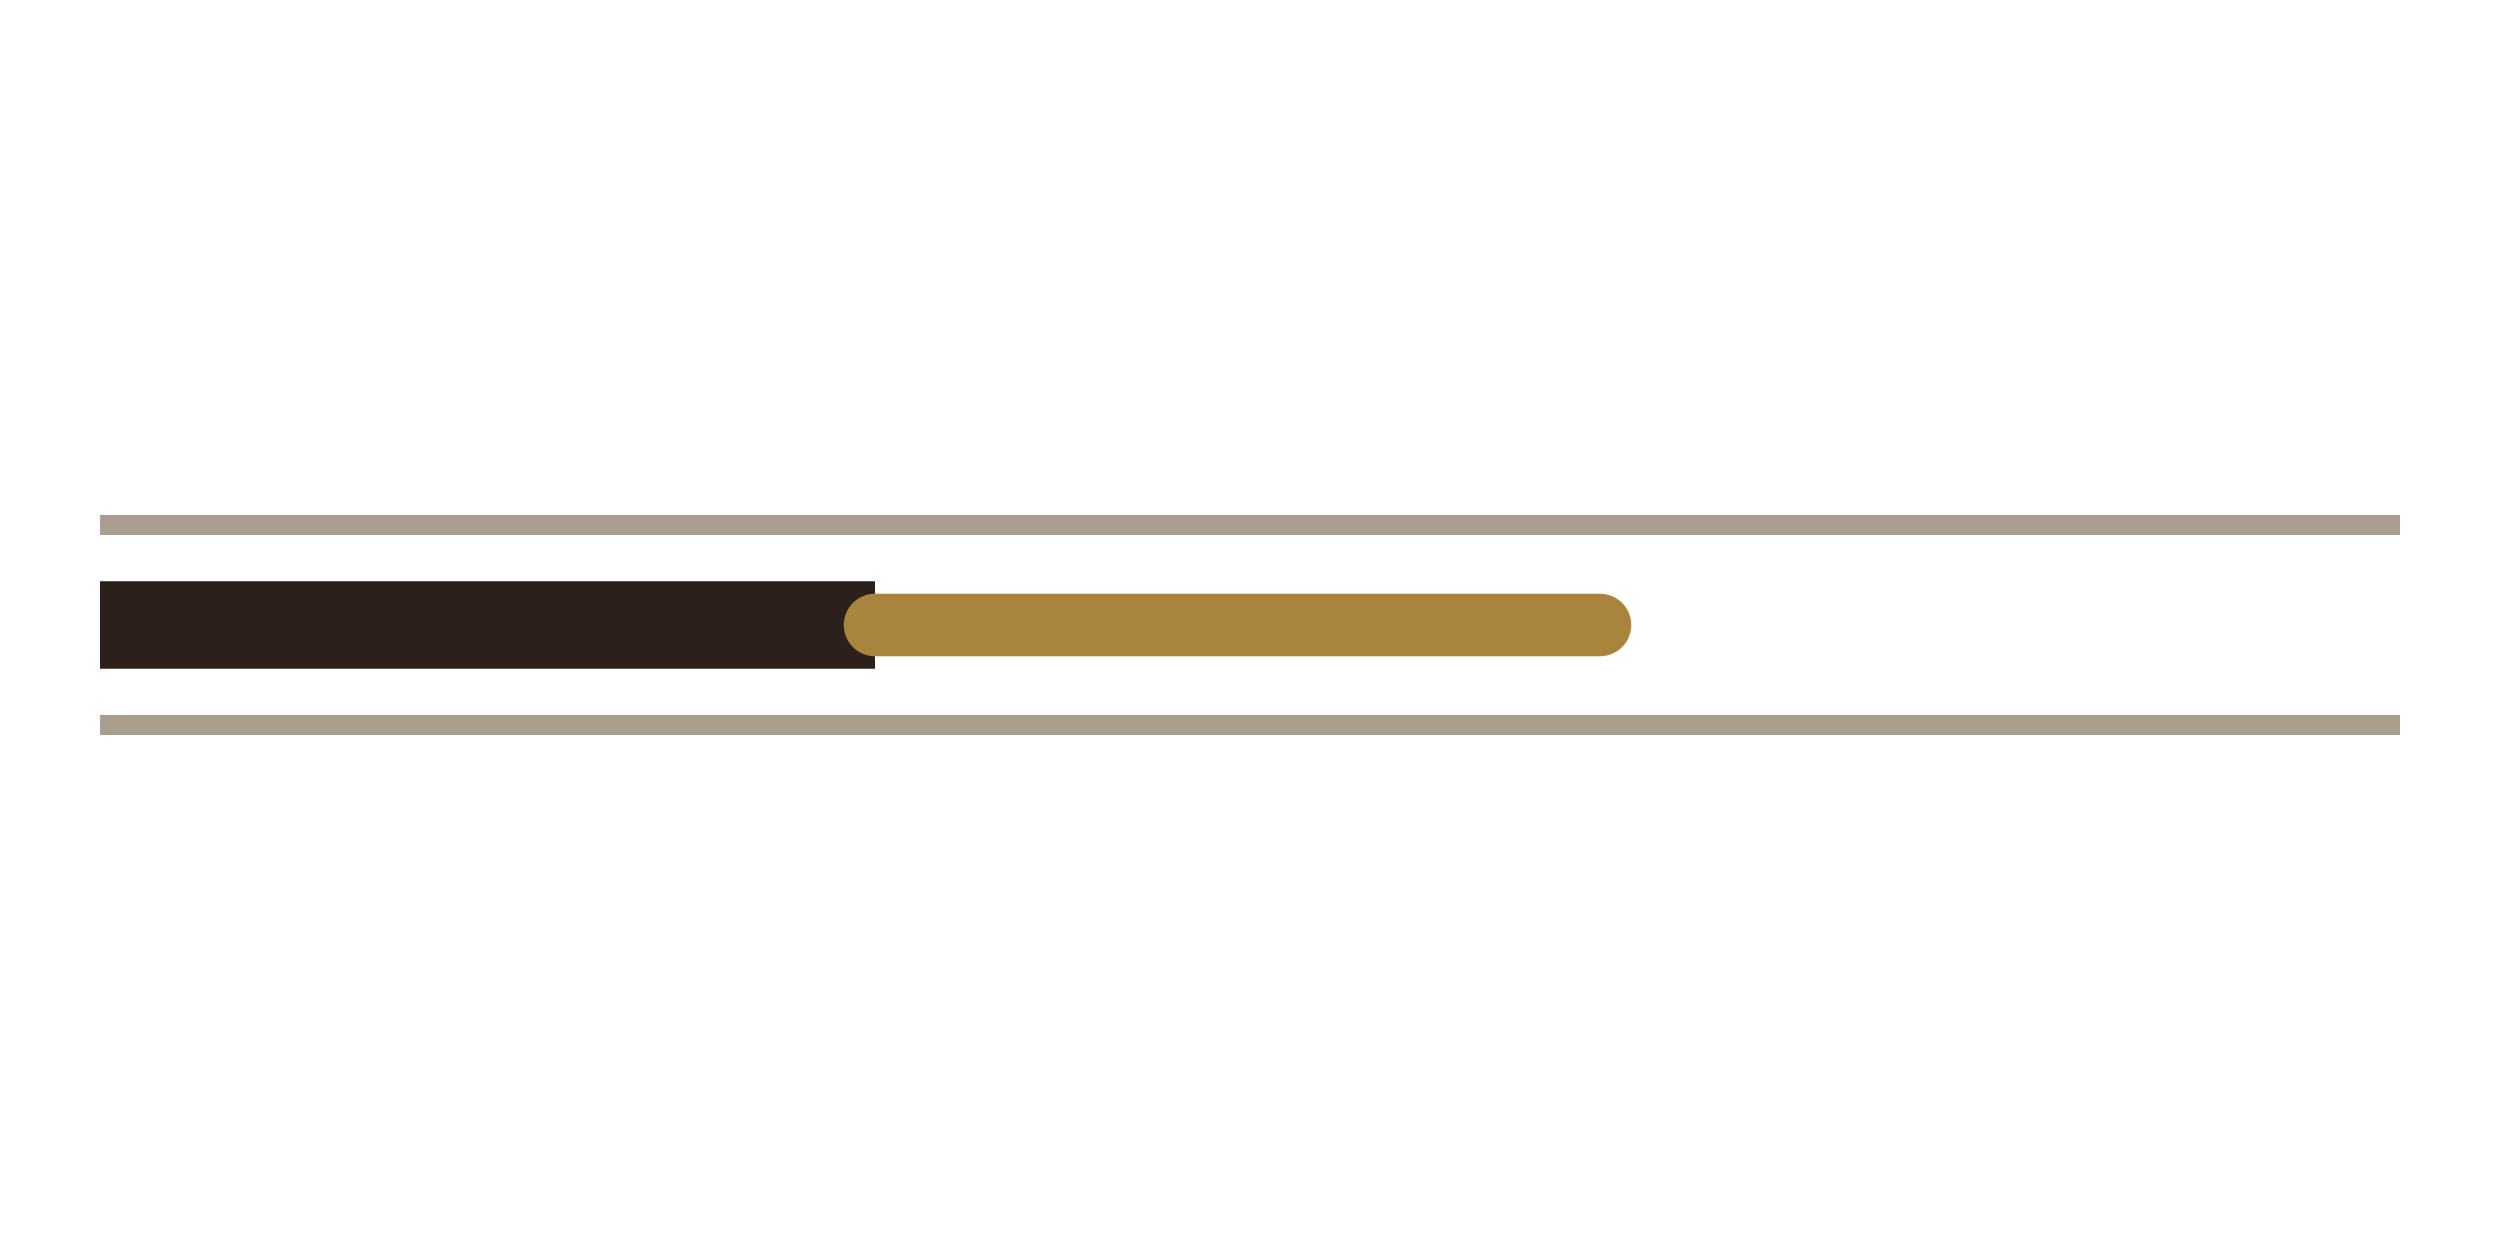
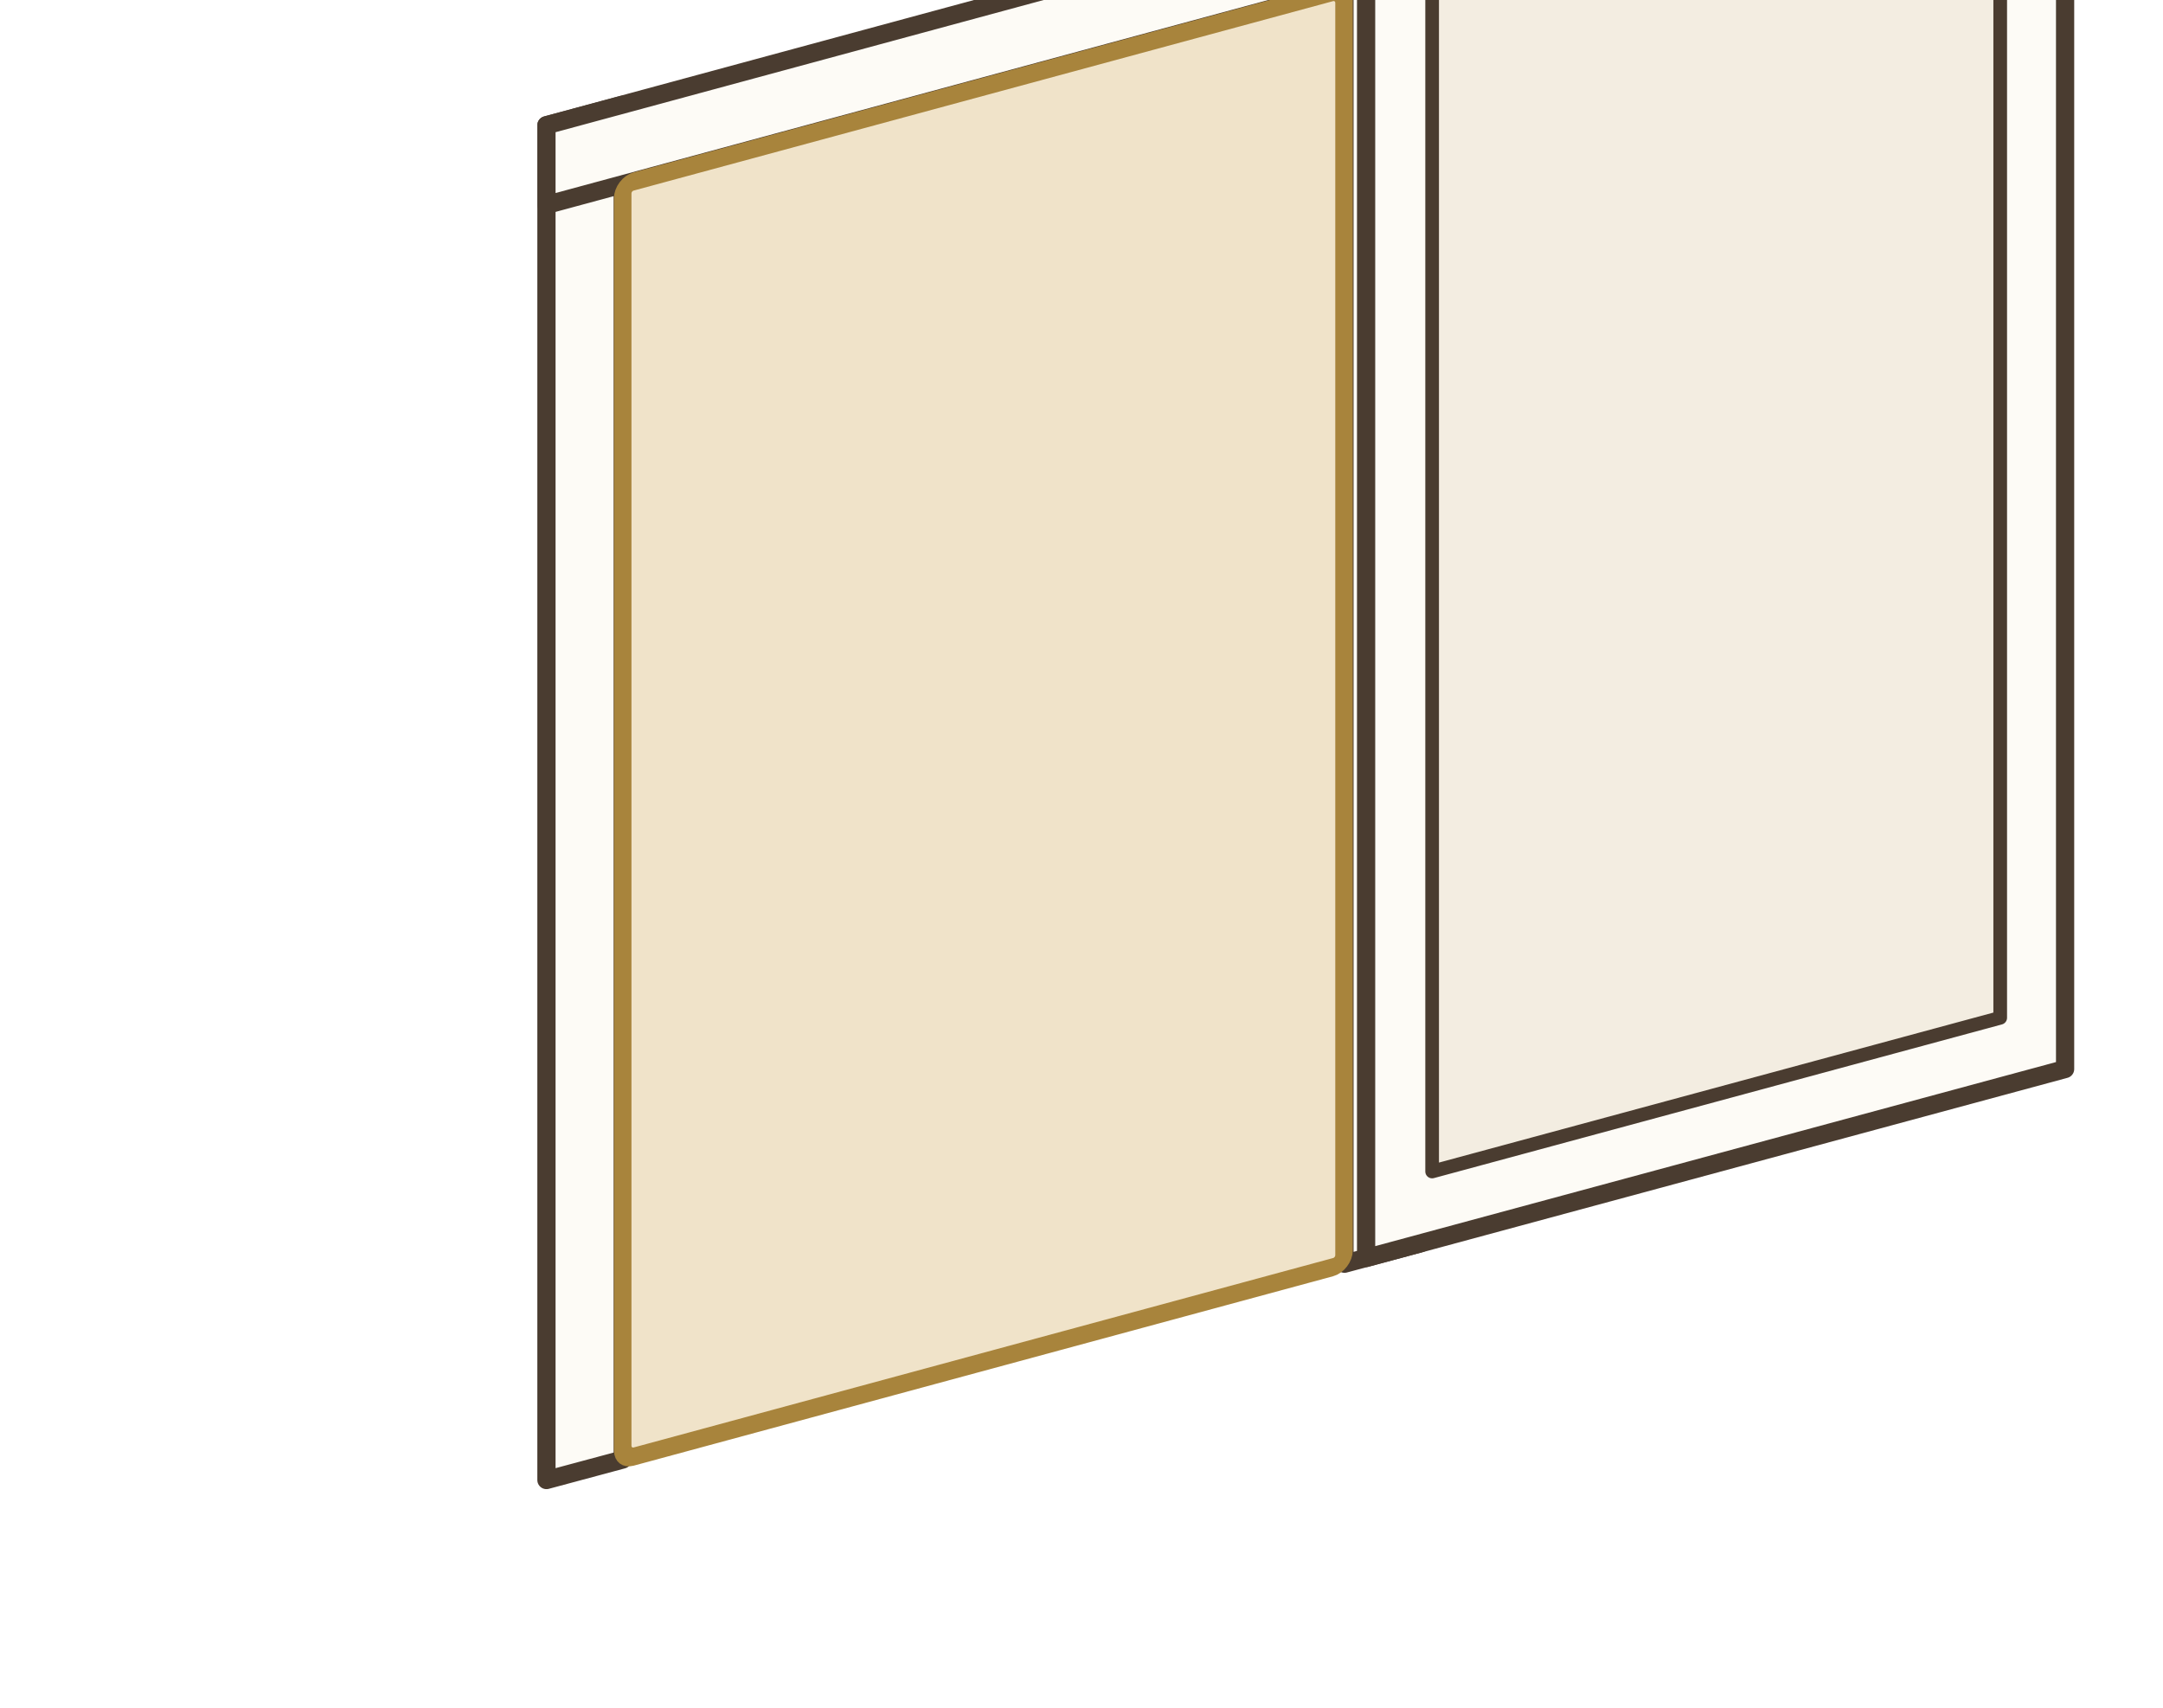
- <svg xmlns="http://www.w3.org/2000/svg" viewBox="0 0 200 100" role="img" aria-label="">
-   <style>.m{stroke:#2b211a;stroke-width:7;stroke-linecap:butt}.a{stroke:#a8843c;stroke-width:5;stroke-linecap:round}.t{stroke:#8d7d6a;stroke-width:1.1;stroke-dasharray:3 4;opacity:.5}.s{stroke:#8d7d6a;stroke-width:1.6;opacity:.75}line,path,rect{fill:none}g,path,line,rect{transform-box:view-box}.co{animation:c 4.4s ease-in-out infinite}@keyframes c{0%,12%{transform:translateX(0)}52%,70%{transform:translateX(60px)}94%,100%{transform:translateX(0)}}</style>
-   <line class="s" x1="8" y1="42" x2="192" y2="42" />
-   <line class="s" x1="8" y1="58" x2="192" y2="58" />
-   <line class="m" x1="8" y1="50" x2="70" y2="50" />
-   <line class="a co" x1="70" y1="50" x2="128" y2="50" />
+ <svg xmlns="http://www.w3.org/2000/svg" viewBox="0 0 190 150" role="img" aria-label="">
+   <style>g{transform-box:view-box;transform-origin:0 0}.l{animation:it 5.2s ease-in-out infinite}@keyframes it{0%,12%{transform:translate(0,0)}52%,70%{transform:translate(50.7px,-13.7px)}94%,100%{transform:translate(0,0)}}</style>
+   <g style="transform:translate(48px,130px)">
+     <path d="M70.1 -19.0 L73.7 -20.5 L73.7 -132.5 L70.1 -131.0 Z" fill="#e6dccb" stroke="#4a3c30" stroke-width="1.2" stroke-linejoin="round" />
+     <path d="M0.0 -112.0 L76.8 -132.8 L80.4 -134.4 L3.6 -113.6 Z" fill="#f3ede1" stroke="#4a3c30" stroke-width="1.2" stroke-linejoin="round" />
+     <path d="M0.0 0.0 L6.7 -1.8 L6.7 -120.8 L0.0 -119.0 Z" fill="#fdfbf6" stroke="#4a3c30" stroke-width="1.6" stroke-linejoin="round" />
+     <path d="M70.1 -19.0 L76.8 -20.8 L76.8 -139.8 L70.1 -138.0 Z" fill="#fdfbf6" stroke="#4a3c30" stroke-width="1.6" stroke-linejoin="round" />
+     <path d="M0.0 -112.0 L76.8 -132.8 L76.8 -139.8 L0.0 -119.0 Z" fill="#fdfbf6" stroke="#4a3c30" stroke-width="1.6" stroke-linejoin="round" />
+     <g style="transform:translate(6.7px,-113.8px)">
+       <g class="l">
+         <g style="transform:matrix(0.960,-0.260,0,1,0,0)">
+           <rect x="0" y="0" width="66" height="112" rx="1" fill="#f0e3c9" stroke="#a8843c" stroke-width="1.6" />
+         </g>
+       </g>
+     </g>
+   </g>
+   <path d="M120.0 110.5 L181.4 93.9 L181.4 -29.1 L120.0 -12.5 Z" fill="#fdfbf6" stroke="#4a3c30" stroke-width="1.6" stroke-linejoin="round" />
+   <path d="M125.8 102.9 L175.7 89.4 L175.7 -19.6 L125.8 -6.1 Z" fill="#f3ede1" stroke="#4a3c30" stroke-width="1.2" stroke-linejoin="round" />
</svg>
